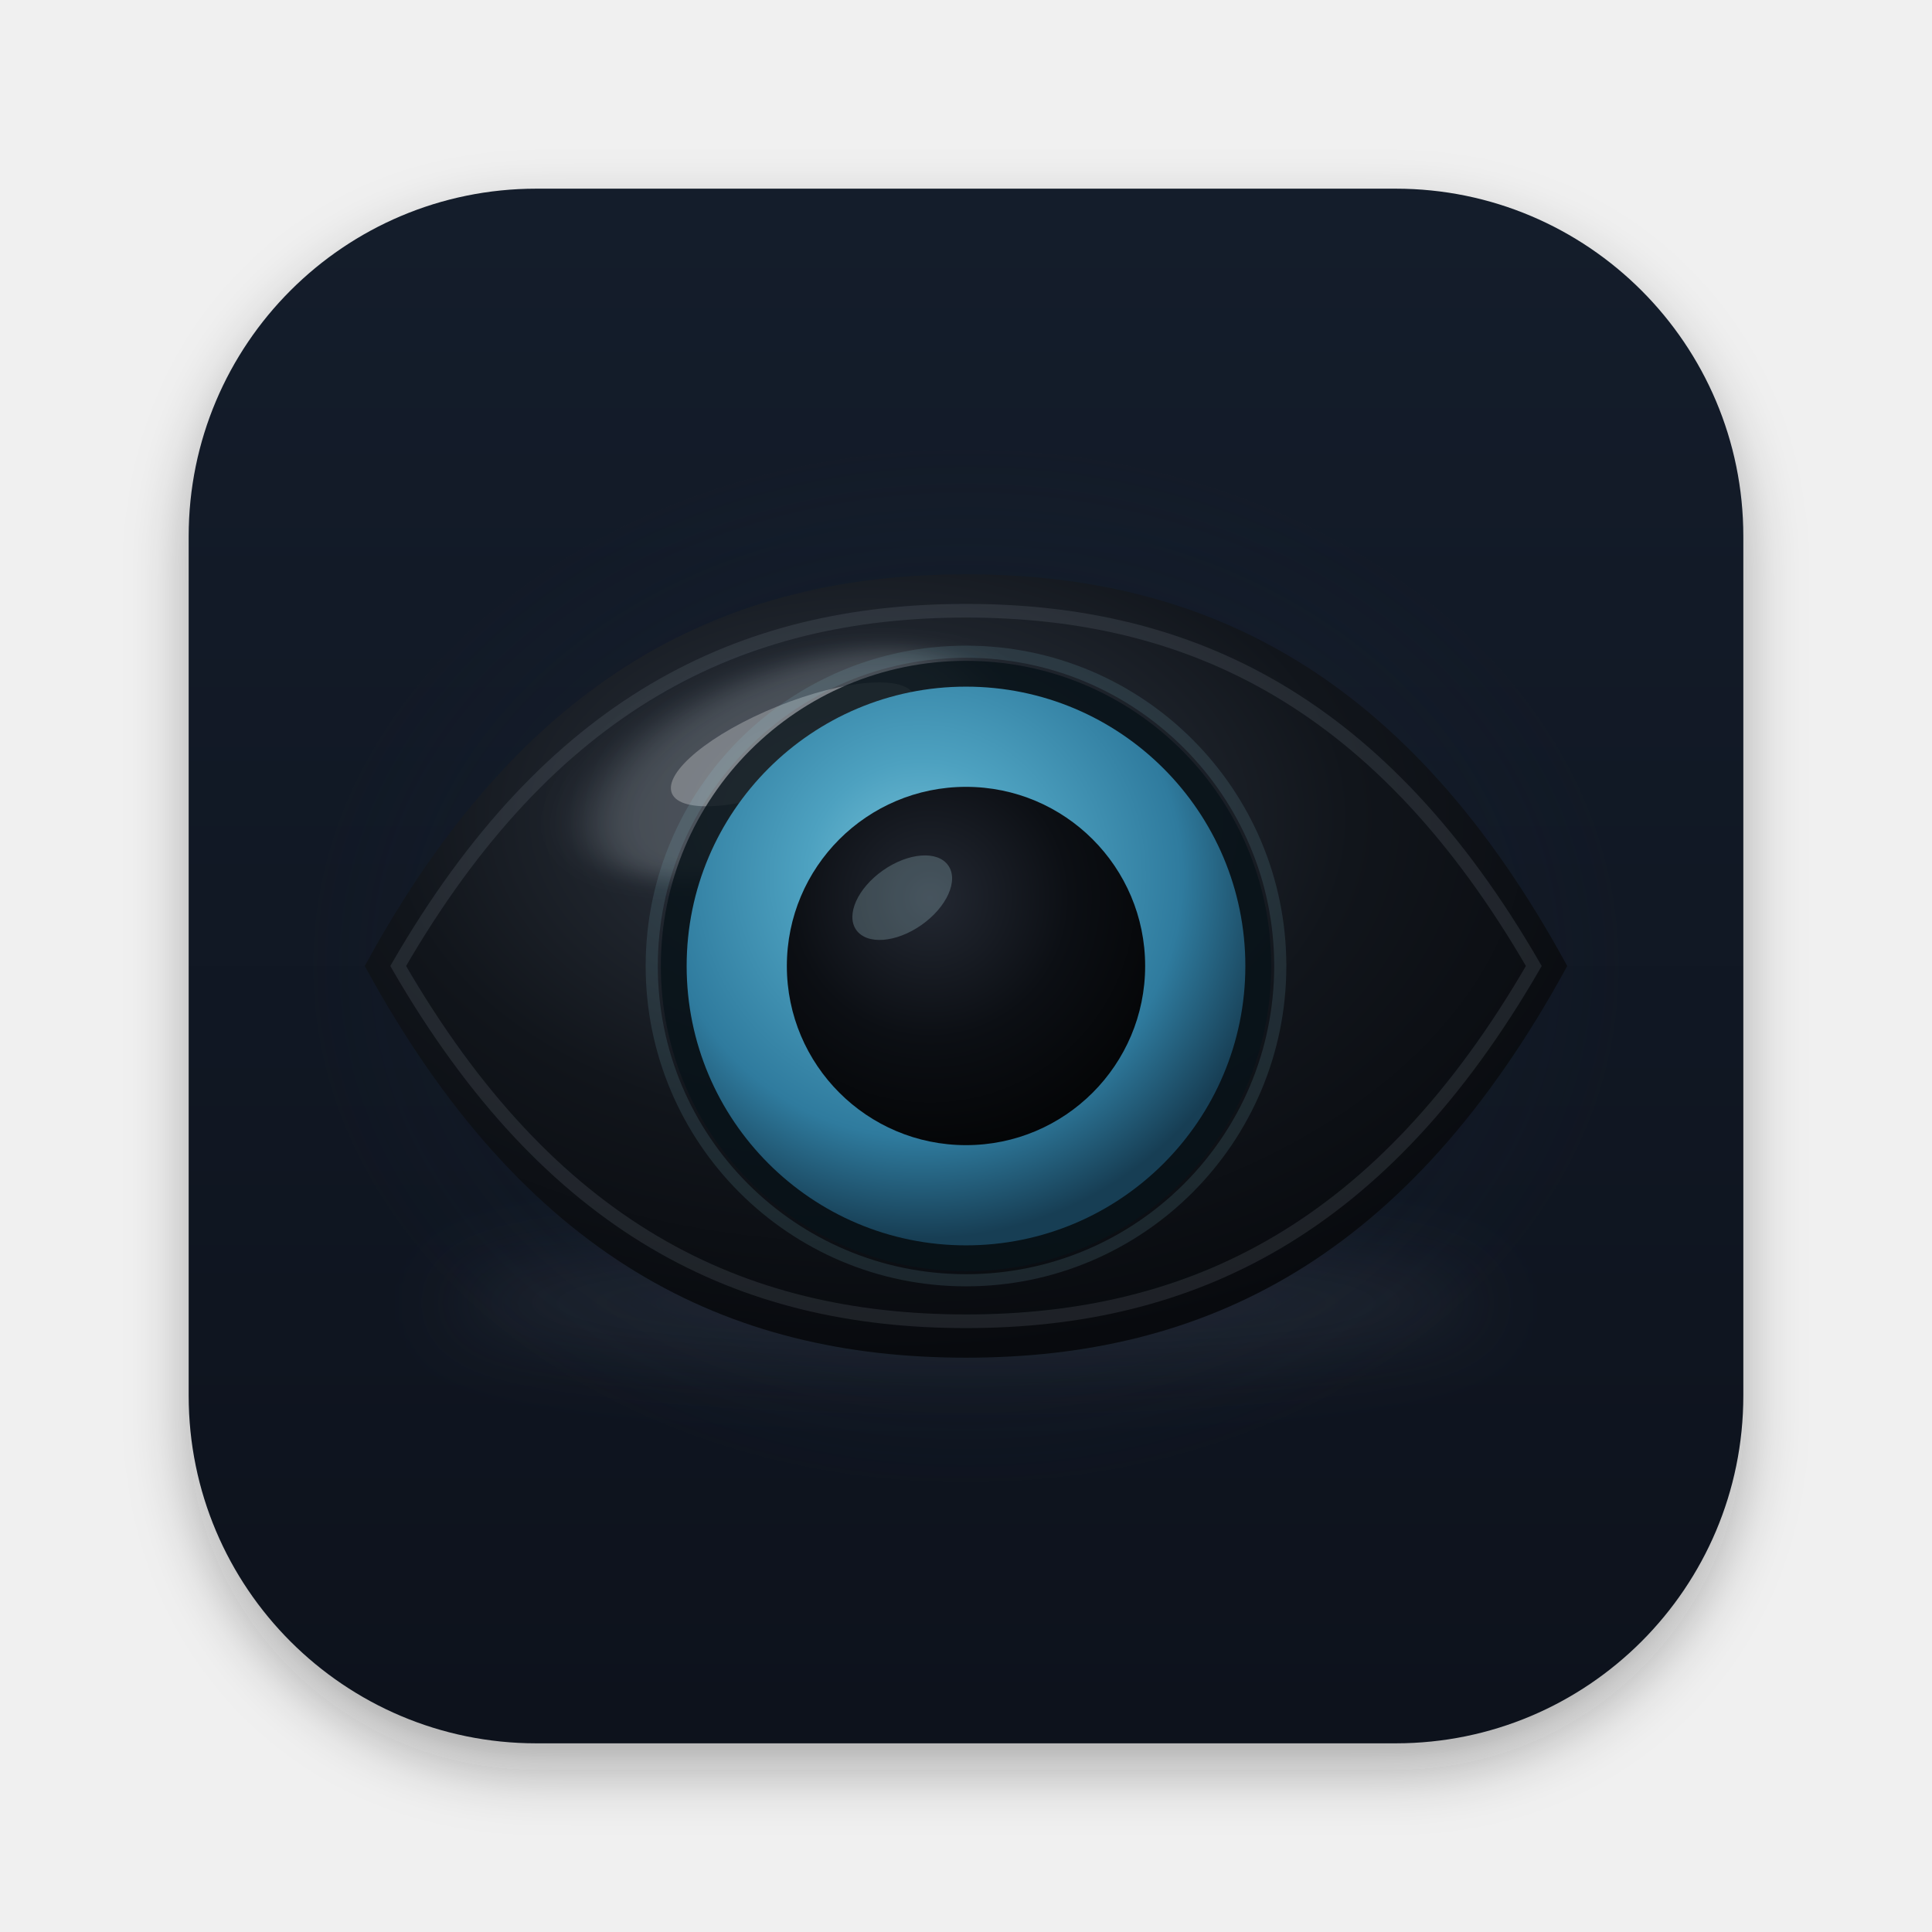
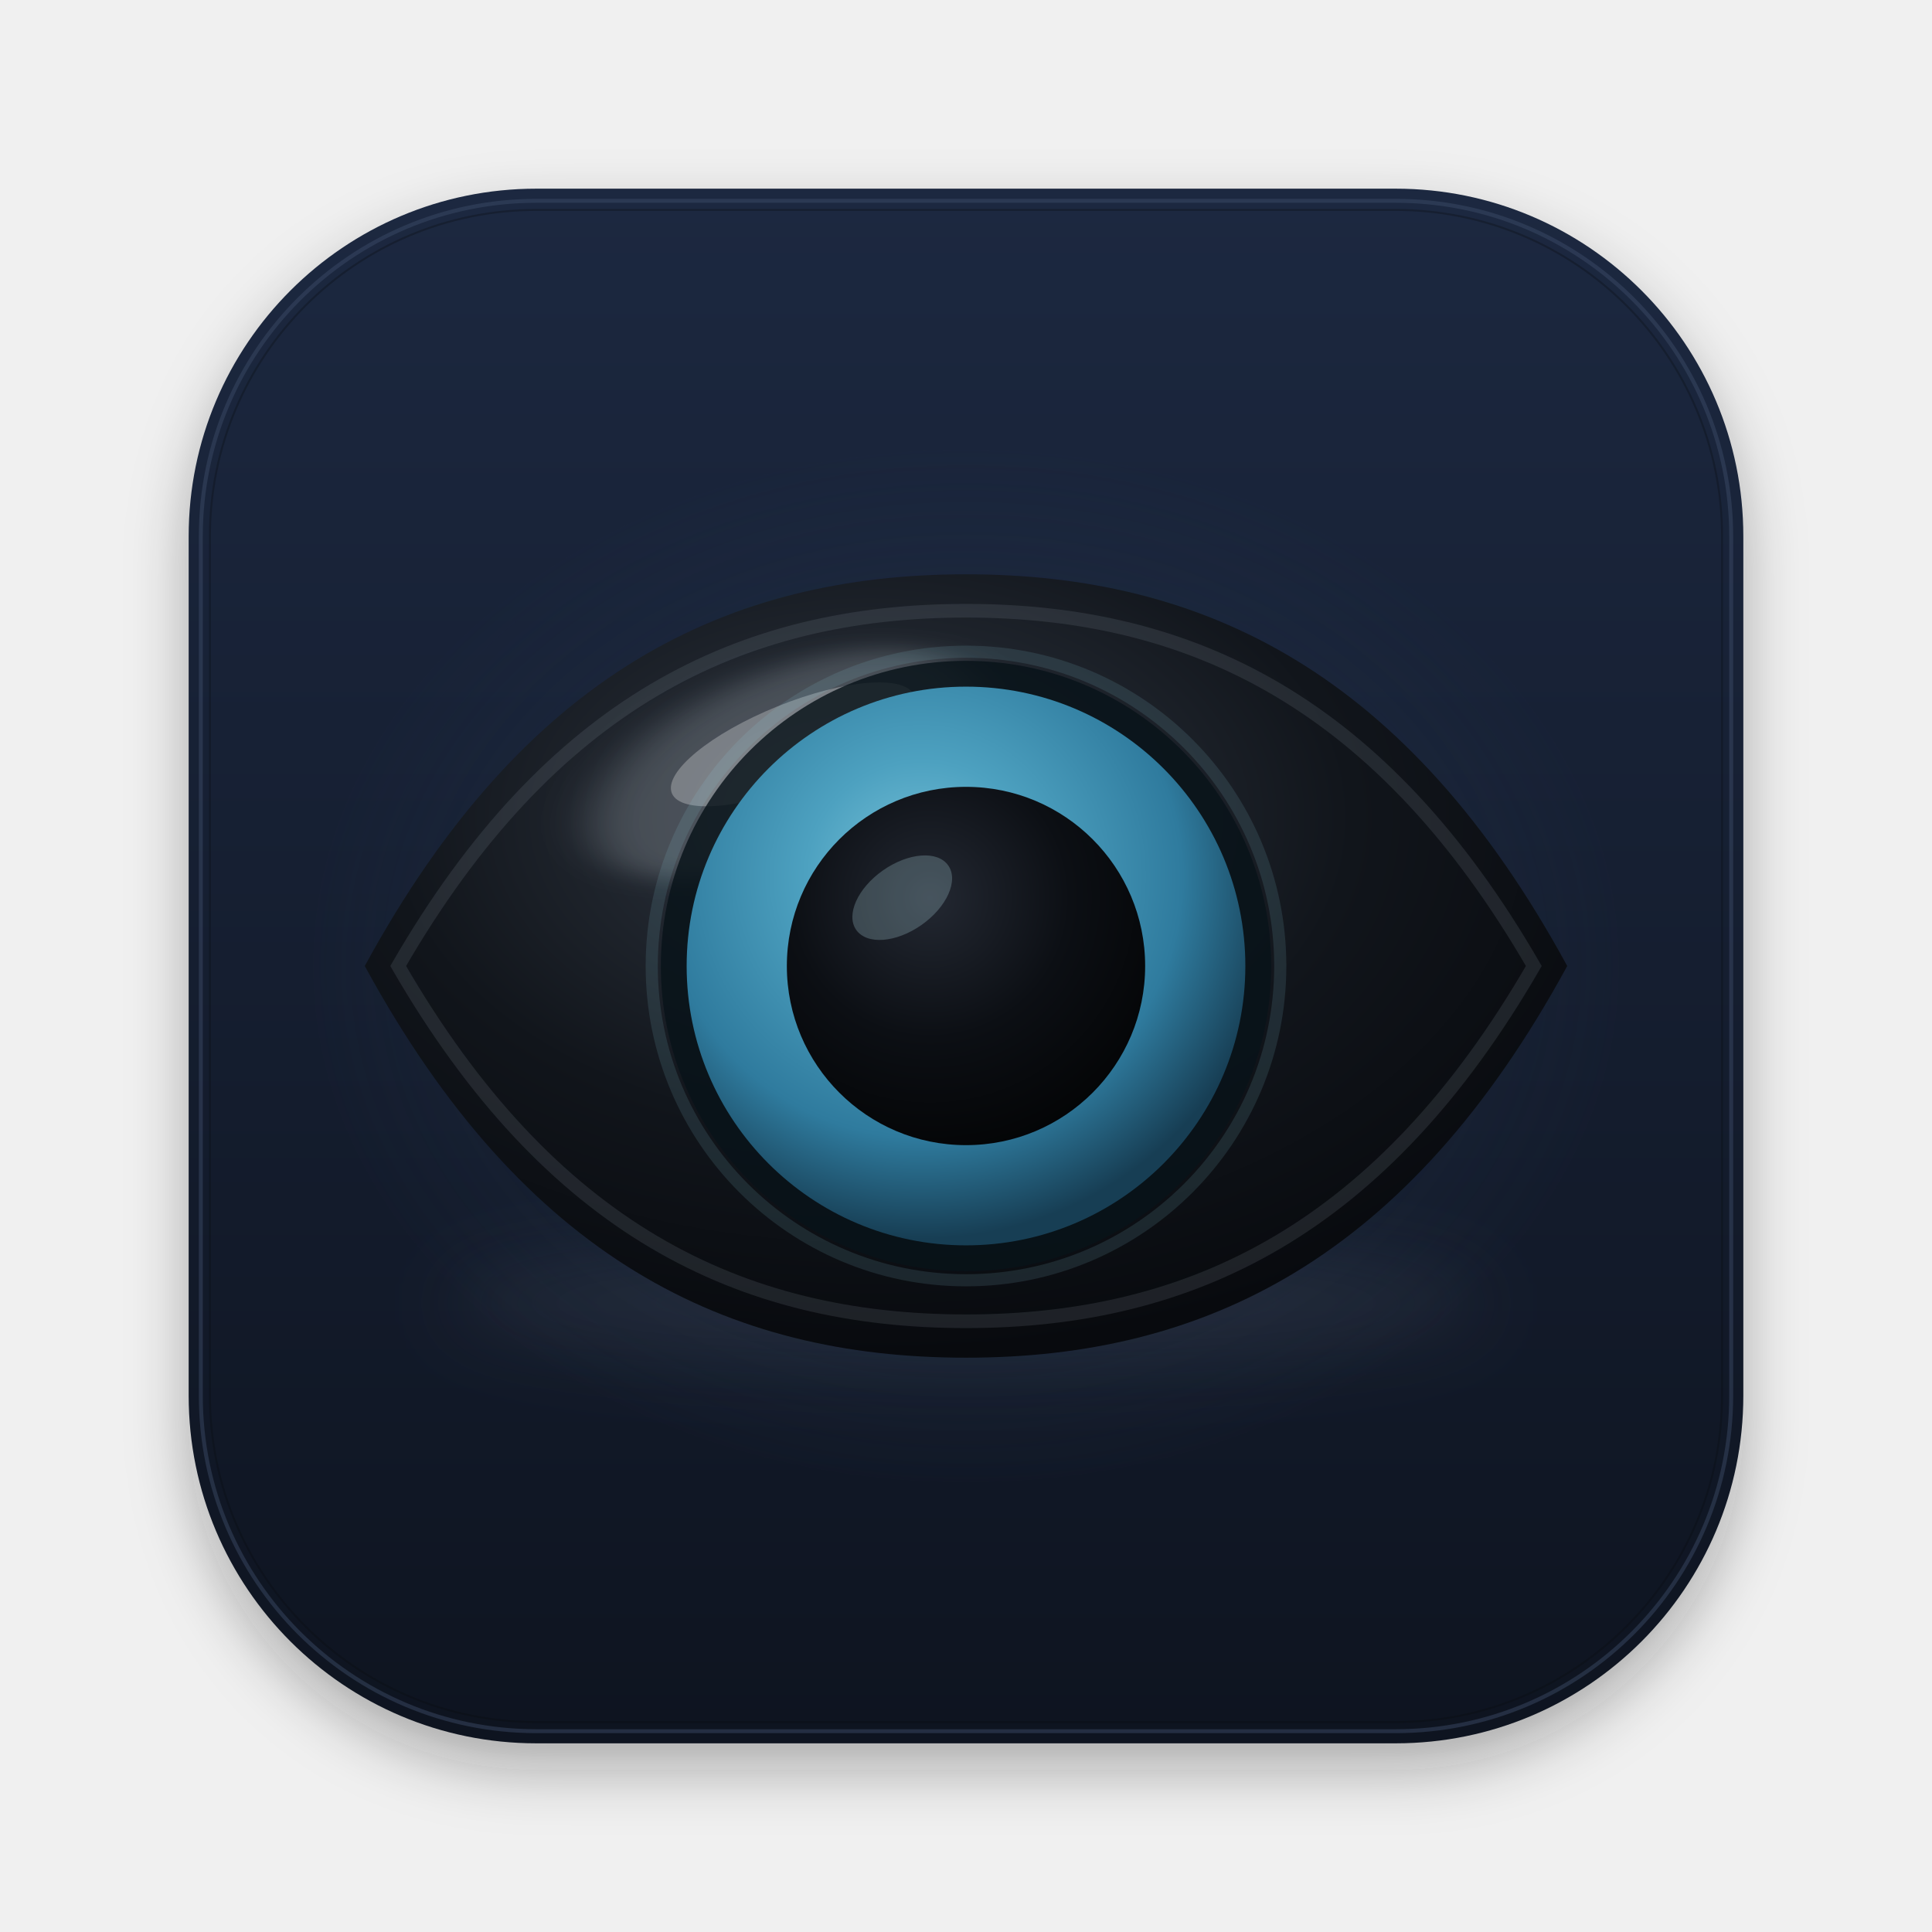
<svg xmlns="http://www.w3.org/2000/svg" viewBox="0 0 1024 1024">
  <defs>
    <linearGradient id="bg" x1="0" y1="0" x2="0" y2="1">
-       <stop offset="0" stop-color="#141D2B" />
-       <stop offset="1" stop-color="#0D121C" />
+       <stop offset="0" stop-color="#1C2840" />
+       <stop offset="1" stop-color="#0E1420" />
    </linearGradient>
    <radialGradient id="lift" cx="50%" cy="50%" r="52%">
-       <stop offset="0" stop-color="#1B2636" stop-opacity=".55" />
-       <stop offset="1" stop-color="#1B2636" stop-opacity="0" />
+       <stop offset="0" stop-color="#26374F" stop-opacity=".6" />
+       <stop offset="1" stop-color="#26374F" stop-opacity="0" />
    </radialGradient>
    <radialGradient id="lens" cx="42%" cy="31%" r="69%">
      <stop offset="0" stop-color="#414853" />
      <stop offset=".22" stop-color="#252B34" />
      <stop offset=".58" stop-color="#11151B" />
      <stop offset="1" stop-color="#080A0E" />
    </radialGradient>
    <radialGradient id="iris" cx="42%" cy="34%" r="65%">
      <stop offset="0" stop-color="#79C4DA" />
      <stop offset=".32" stop-color="#4DA1C0" />
      <stop offset=".72" stop-color="#2F7B9E" />
      <stop offset="1" stop-color="#173E54" />
    </radialGradient>
    <radialGradient id="pupil" cx="40%" cy="31%" r="75%">
      <stop offset="0" stop-color="#232832" />
      <stop offset=".52" stop-color="#0C0F14" />
      <stop offset="1" stop-color="#030405" />
    </radialGradient>
    <filter id="shadow" x="-20%" y="-50%" width="140%" height="200%">
      <feGaussianBlur stdDeviation="25" />
    </filter>
    <filter id="soft" x="-50%" y="-50%" width="200%" height="200%">
      <feGaussianBlur stdDeviation="12" />
    </filter>
    <filter id="iconDrop" x="-20%" y="-20%" width="140%" height="140%">
      <feGaussianBlur stdDeviation="16" />
    </filter>
  </defs>
  <rect x="100" y="114" width="824" height="824" rx="184" fill="#0A0C10" opacity="0.3" filter="url(#iconDrop)" />
  <g transform="translate(100 100) scale(0.8046875)">
    <rect width="1024" height="1024" rx="229" fill="url(#bg)" />
+     <rect x="8" y="8" width="1008" height="1008" rx="221" fill="none" stroke="#3E4F6B" stroke-opacity=".45" stroke-width="2.6" />
+     <rect x="14" y="14" width="996" height="996" rx="215" fill="none" stroke="#070A0F" stroke-opacity=".3" stroke-width="1.3" />
    <ellipse cx="512" cy="512" rx="430" ry="340" fill="url(#lift)" />
    <ellipse cx="512" cy="734" rx="344" ry="42" fill="#6D7682" opacity=".14" filter="url(#shadow)" />
    <path d="M116 512C221 319 355 254 512 254C669 254 803 319 908 512C803 705 669 770 512 770C355 770 221 705 116 512Z" fill="url(#lens)" />
    <path d="M138 512C238 339 363 278 512 278C661 278 786 339 886 512C786 685 661 746 512 746C363 746 238 685 138 512Z" fill="none" stroke="#8F9AA8" stroke-opacity=".16" stroke-width="9" />
    <ellipse cx="393" cy="379" rx="136" ry="61" fill="#EFFAFF" opacity=".18" filter="url(#soft)" transform="rotate(-22 393 379)" />
    <ellipse cx="398" cy="366" rx="86" ry="27" fill="#FFFFFF" opacity=".27" transform="rotate(-22 398 366)" />
    <ellipse cx="512" cy="512" rx="201" ry="201" fill="#071219" opacity=".82" />
    <circle cx="512" cy="512" r="184" fill="url(#iris)" />
    <circle cx="512" cy="512" r="118" fill="url(#pupil)" />
    <ellipse cx="470" cy="467" rx="37" ry="22" fill="#C4F1FB" opacity=".22" transform="rotate(-35 470 467)" />
    <circle cx="512" cy="512" r="207" fill="none" stroke="#8DCFE4" stroke-opacity=".13" stroke-width="8" />
  </g>
</svg>
